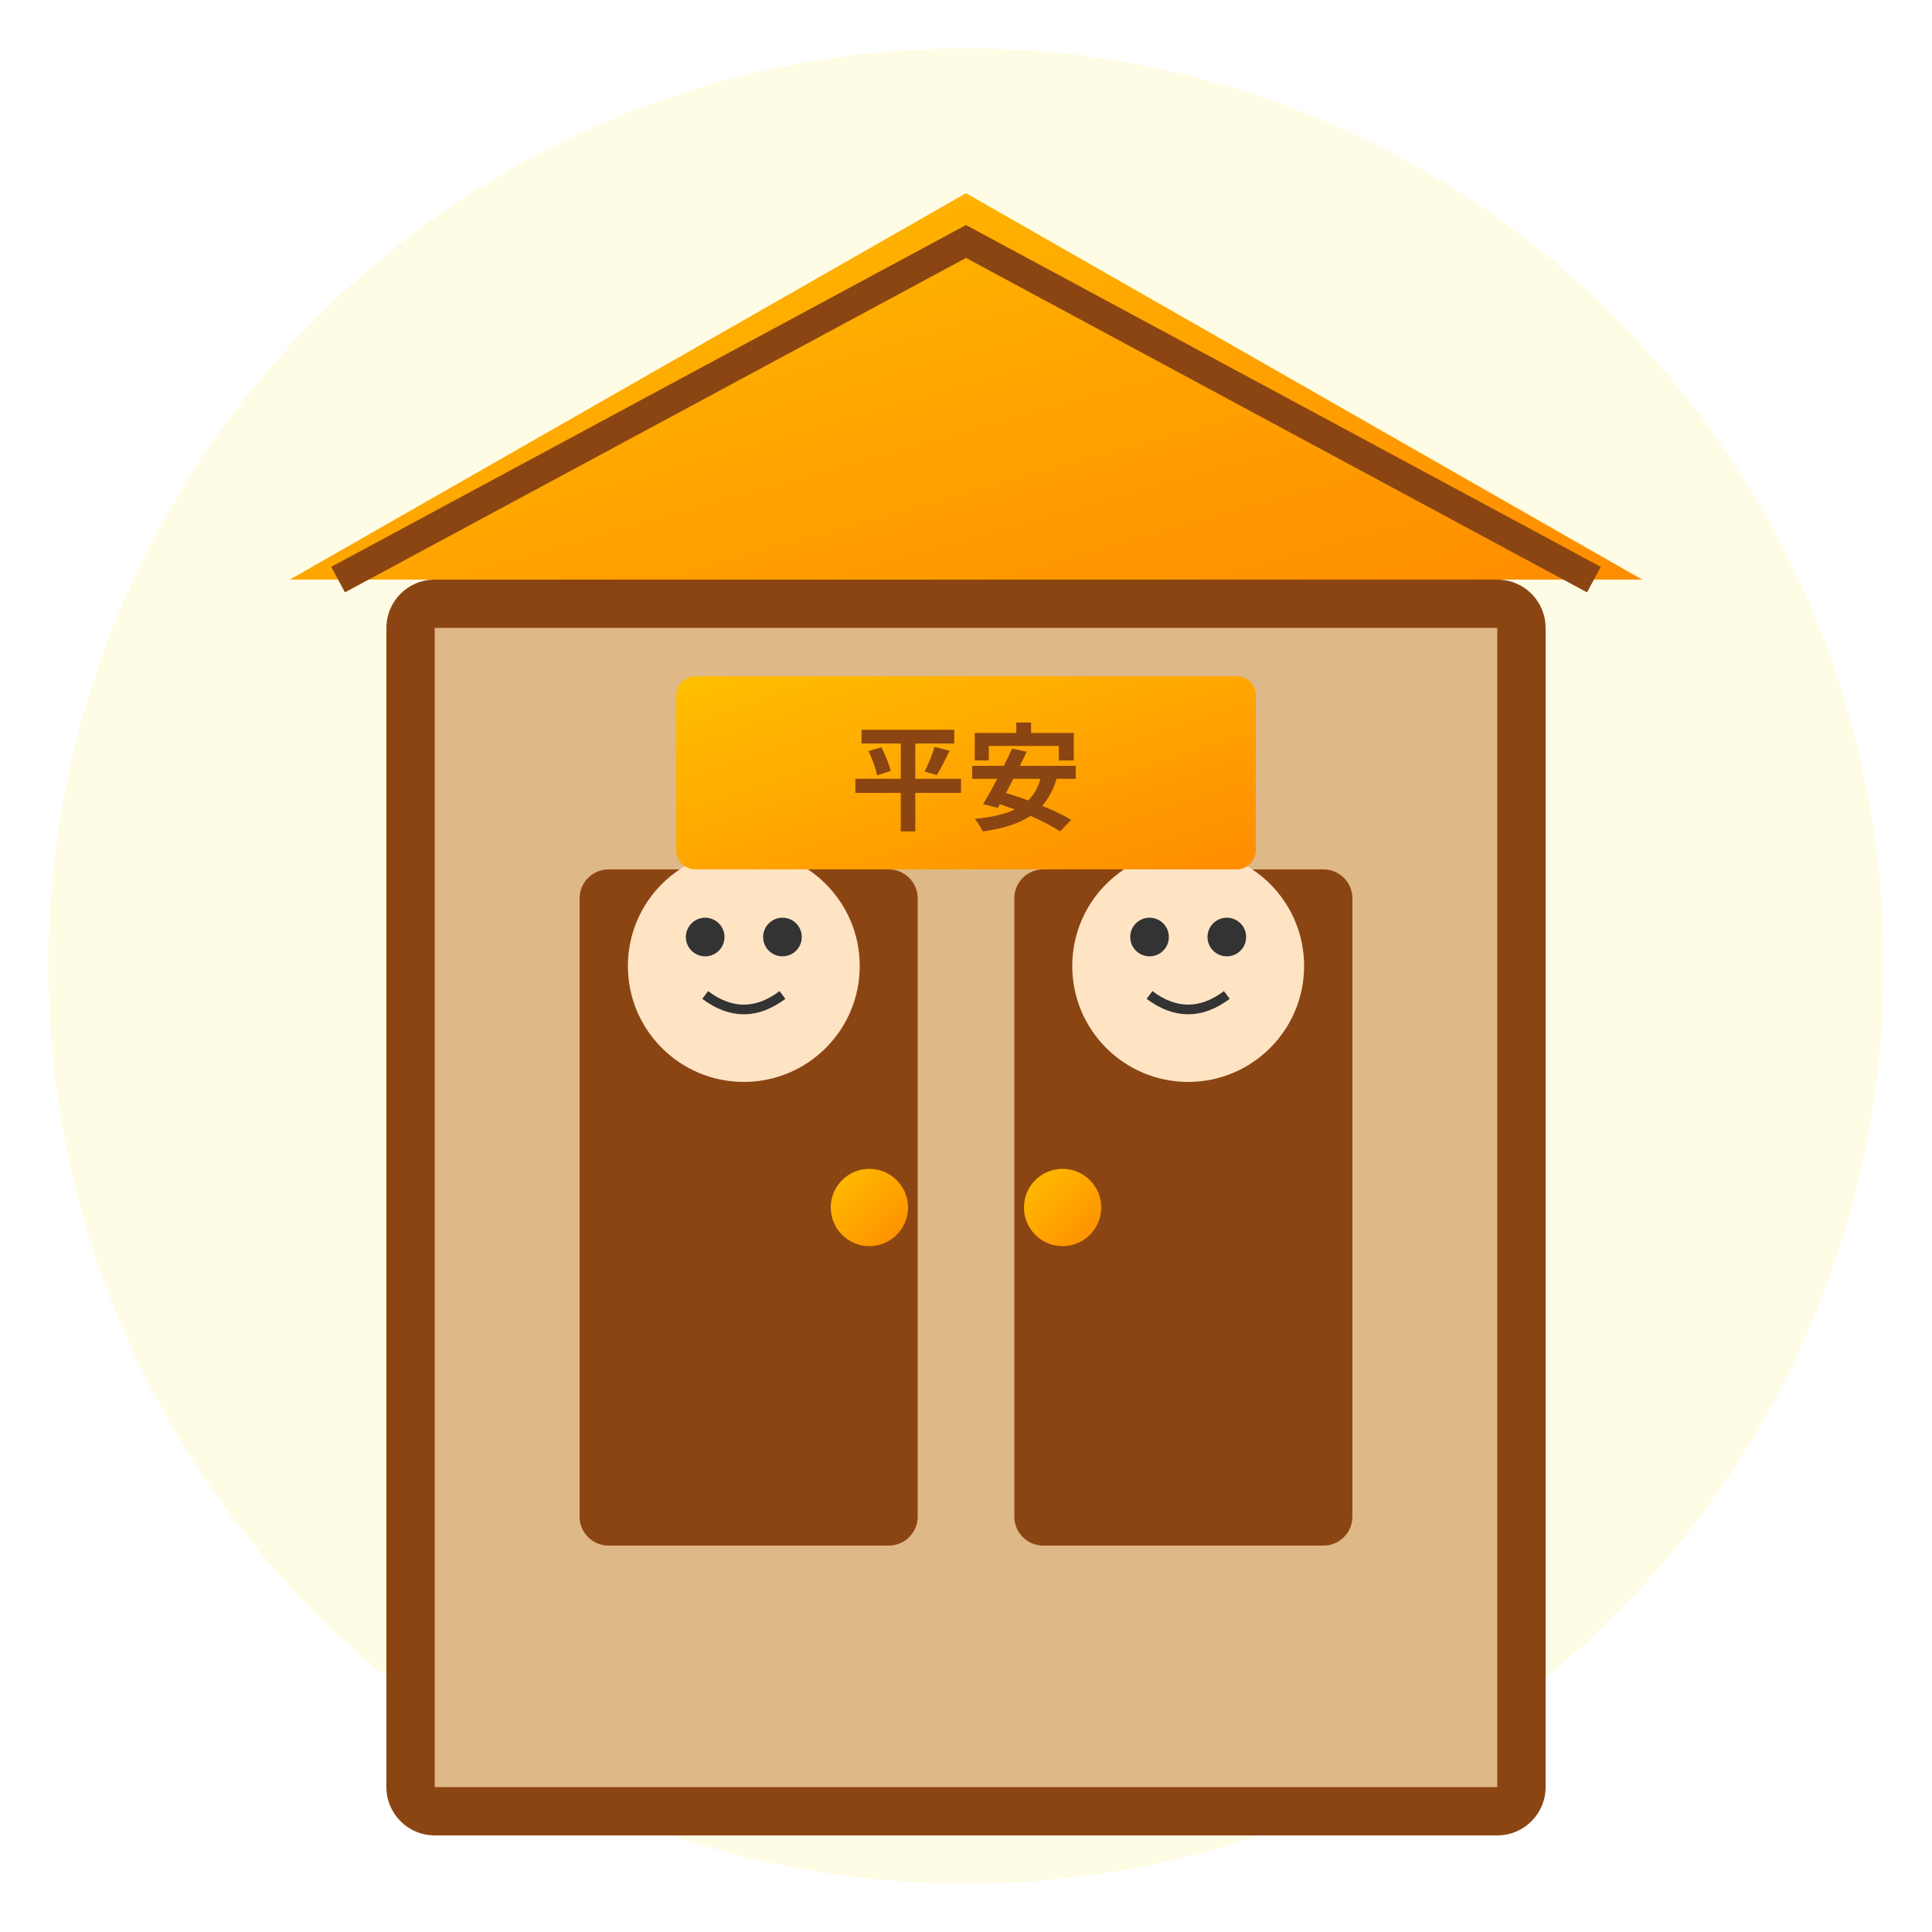
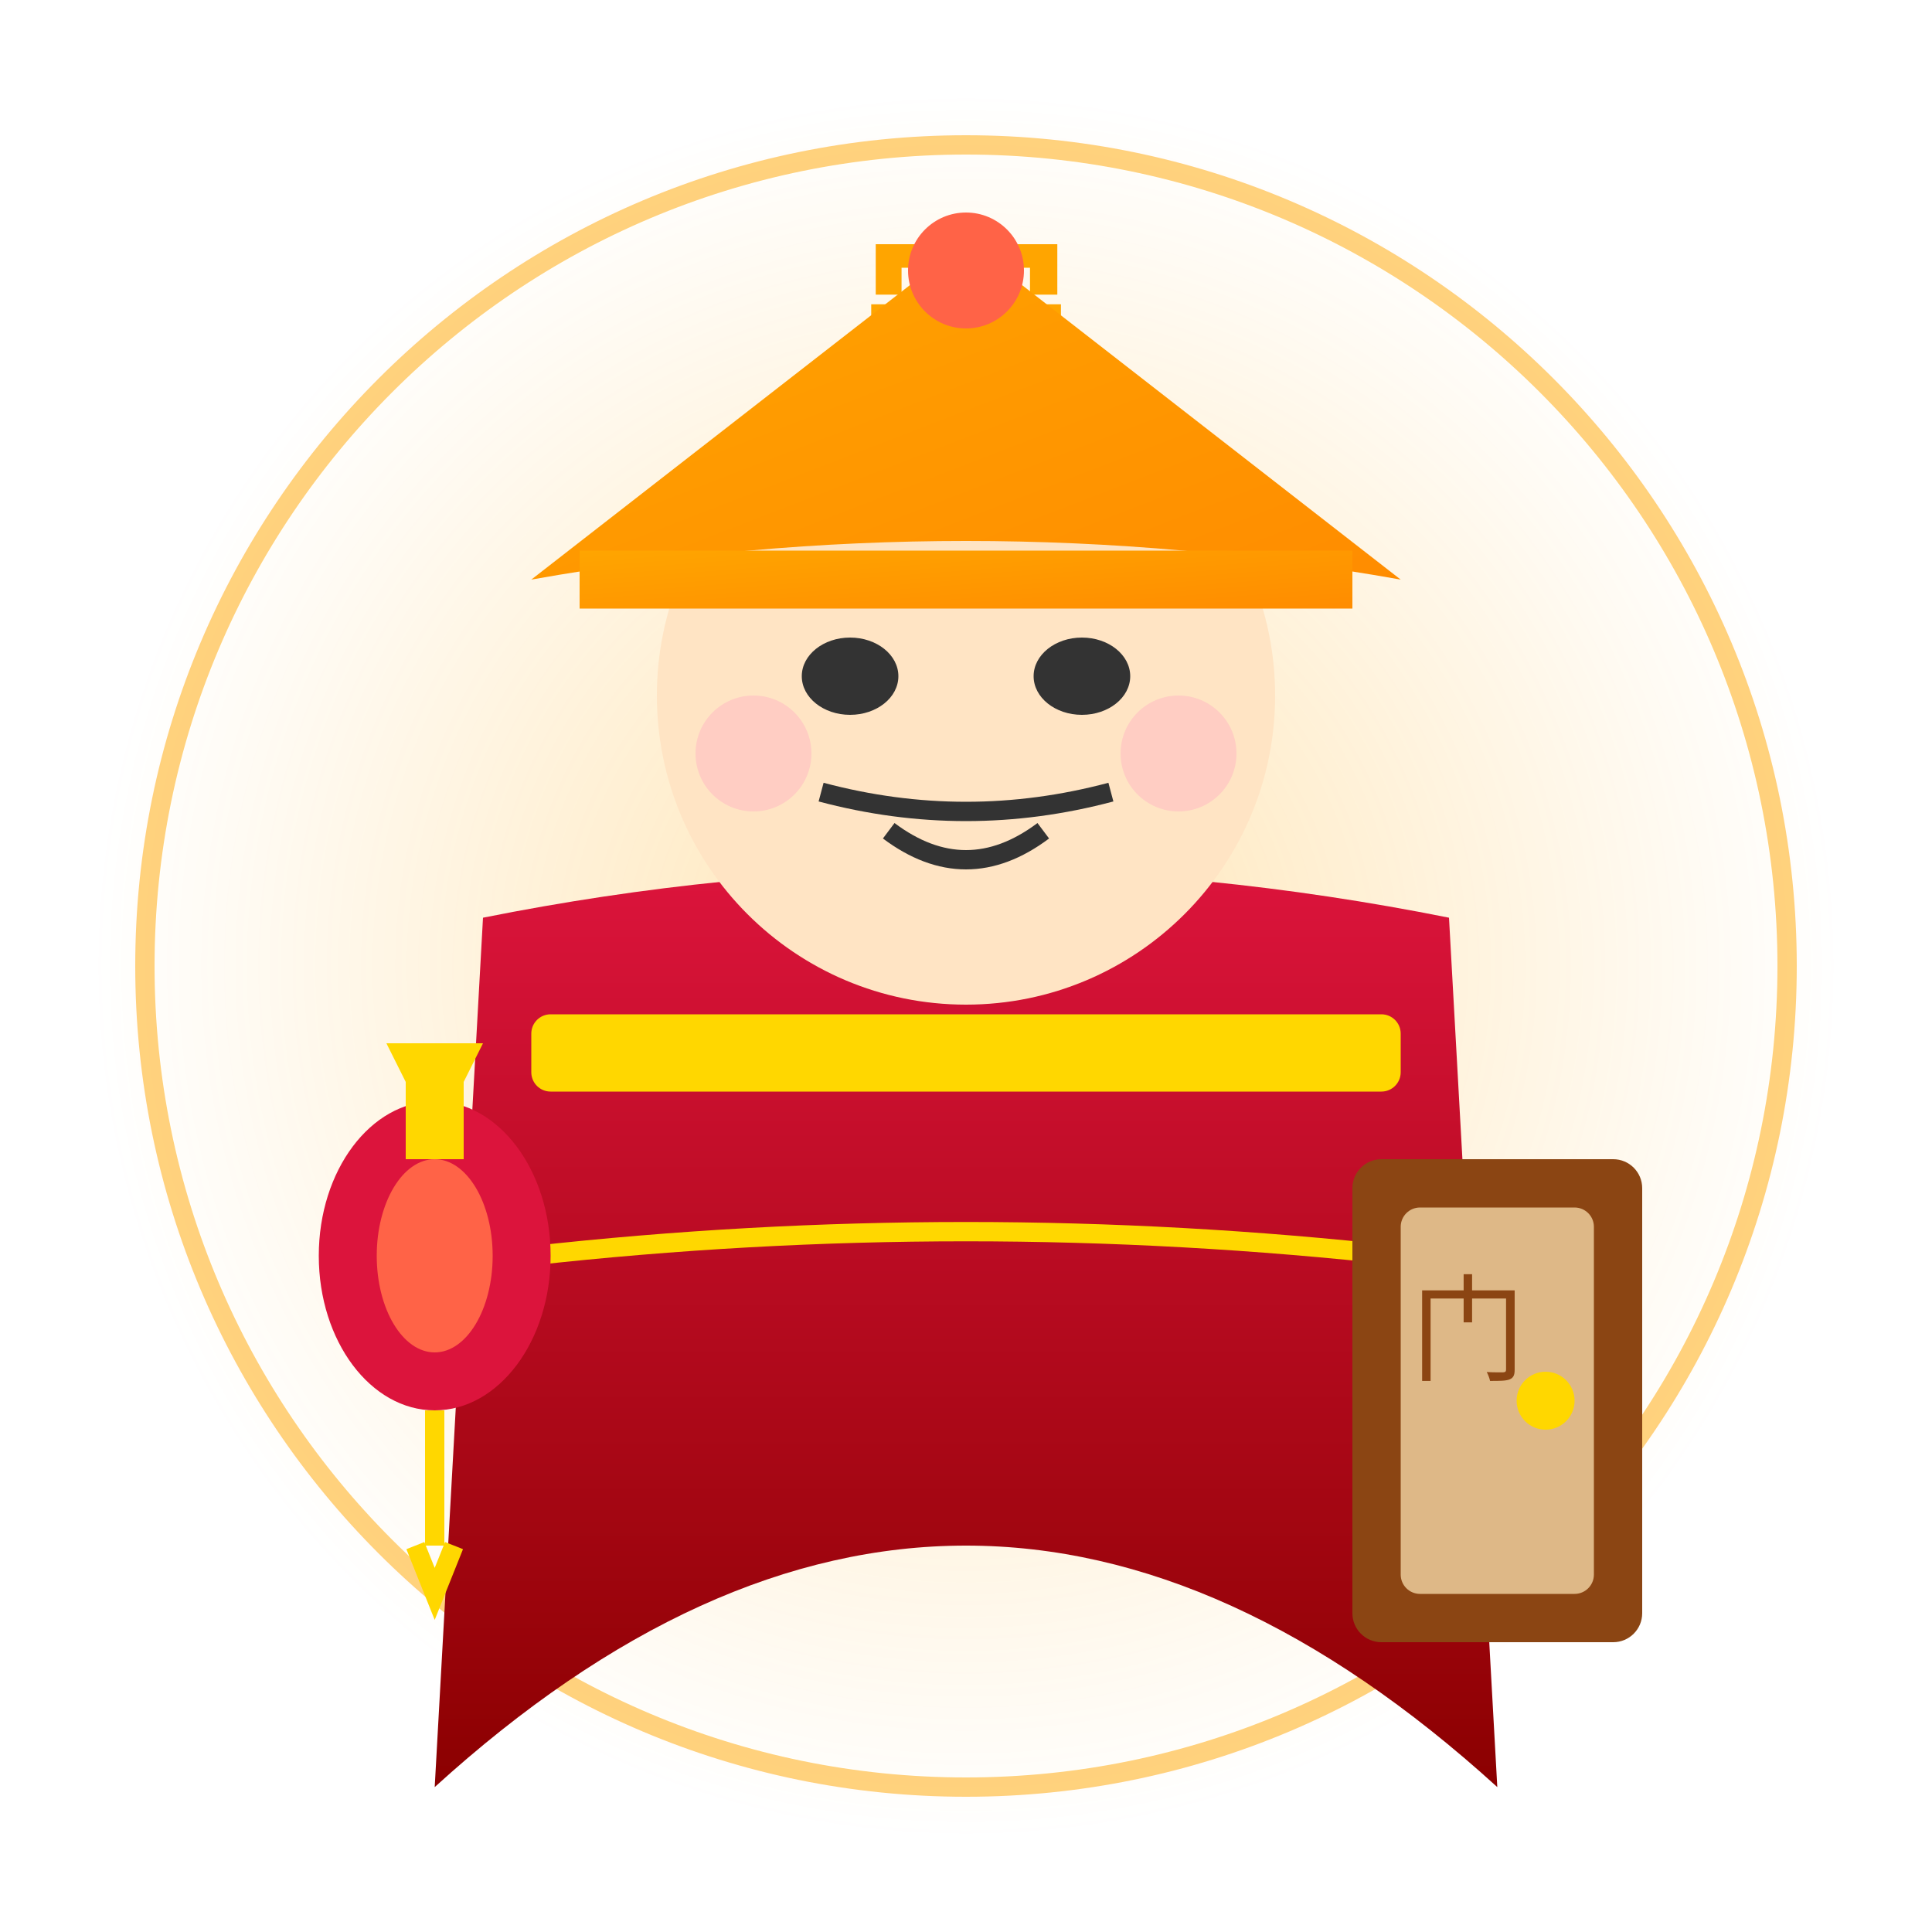
<svg xmlns="http://www.w3.org/2000/svg" viewBox="0 0 200 200">
  <defs>
-     <linearGradient id="amber" x1="0%" y1="0%" x2="100%" y2="100%">
-       <stop offset="0%" style="stop-color:#FFBF00" />
+     <linearGradient id="household-amber" x1="0%" y1="0%" x2="100%" y2="100%">
+       <stop offset="0%" style="stop-color:#FFA500" />
      <stop offset="100%" style="stop-color:#FF8C00" />
    </linearGradient>
+     <linearGradient id="household-red" x1="0%" y1="0%" x2="0%" y2="100%">
+       <stop offset="0%" style="stop-color:#DC143C" />
+       <stop offset="100%" style="stop-color:#8B0000" />
+     </linearGradient>
+     <radialGradient id="household-glow" cx="50%" cy="50%" r="50%">
+       <stop offset="0%" style="stop-color:#FFA500;stop-opacity:0.3" />
+       <stop offset="100%" style="stop-color:#FFA500;stop-opacity:0" />
+     </radialGradient>
  </defs>
-   <circle cx="100" cy="100" r="95" fill="#FFFACD" opacity="0.5" />
-   <rect x="40" y="60" width="120" height="130" fill="#8B4513" rx="5" />
-   <rect x="45" y="65" width="110" height="120" fill="#DEB887" />
-   <path d="M30 60 L100 20 L170 60 Z" fill="url(#amber)" />
-   <path d="M35 60 L100 25 L165 60" stroke="#8B4513" stroke-width="3" fill="none" />
-   <rect x="60" y="90" width="35" height="70" fill="#8B4513" rx="3" />
-   <rect x="105" y="90" width="35" height="70" fill="#8B4513" rx="3" />
-   <circle cx="90" cy="125" r="4" fill="url(#amber)" />
-   <circle cx="110" cy="125" r="4" fill="url(#amber)" />
-   <circle cx="77" cy="100" r="12" fill="#FFE4C4" />
-   <circle cx="73" cy="97" r="2" fill="#333" />
-   <circle cx="81" cy="97" r="2" fill="#333" />
-   <path d="M73 103 Q77 106 81 103" stroke="#333" stroke-width="1" fill="none" />
-   <circle cx="123" cy="100" r="12" fill="#FFE4C4" />
-   <circle cx="119" cy="97" r="2" fill="#333" />
-   <circle cx="127" cy="97" r="2" fill="#333" />
-   <path d="M119 103 Q123 106 127 103" stroke="#333" stroke-width="1" fill="none" />
-   <rect x="70" y="70" width="60" height="20" fill="url(#amber)" rx="2" />
-   <text x="100" y="85" font-size="12" fill="#8B4513" text-anchor="middle" font-weight="bold">平安</text>
+   <circle cx="100" cy="100" r="90" fill="url(#household-glow)" />
+   <circle cx="100" cy="100" r="85" fill="none" stroke="#FFA500" stroke-width="2" opacity="0.5" />
+   <text x="100" y="42" font-size="22" fill="#FFA500" text-anchor="middle" font-family="serif" font-weight="bold">安</text>
+   <path d="M45 185 Q100 135 155 185 L150 95 Q100 85 50 95 Z" fill="url(#household-red)" />
+   <path d="M60 110 Q100 105 140 110" stroke="#FFD700" stroke-width="2" fill="none" />
+   <path d="M55 130 Q100 125 145 130" stroke="#FFD700" stroke-width="2" fill="none" />
+   <rect x="55" y="105" width="90" height="8" rx="2" fill="#FFD700" />
+   <circle cx="100" cy="72" r="32" fill="#FFE4C4" />
+   <ellipse cx="88" cy="70" rx="5" ry="4" fill="#333" />
+   <ellipse cx="112" cy="70" rx="5" ry="4" fill="#333" />
+   <path d="M80 62 Q88 58 96 62" stroke="#333" stroke-width="2" fill="none" />
+   <path d="M104 62 Q112 58 120 62" stroke="#333" stroke-width="2" fill="none" />
+   <circle cx="78" cy="78" r="6" fill="#FFB6C1" opacity="0.5" />
+   <circle cx="122" cy="78" r="6" fill="#FFB6C1" opacity="0.5" />
+   <path d="M85 82 Q100 86 115 82" stroke="#333" stroke-width="2" fill="none" />
+   <path d="M92 86 Q100 92 108 86" stroke="#333" stroke-width="2" fill="none" />
+   <path d="M55 60 L100 25 L145 60 Q100 52 55 60" fill="url(#household-amber)" />
+   <rect x="60" y="57" width="80" height="6" fill="url(#household-amber)" />
+   <circle cx="100" cy="28" r="6" fill="#FF6347" />
+   <rect x="140" y="120" width="30" height="50" rx="3" fill="#8B4513" />
+   <rect x="145" y="125" width="20" height="40" rx="2" fill="#DEB887" />
+   <circle cx="160" cy="145" r="3" fill="#FFD700" />
+   <text x="152" y="142" font-size="12" fill="#8B4513" text-anchor="middle">门</text>
+   <ellipse cx="45" cy="130" rx="12" ry="16" fill="#DC143C" />
+   <ellipse cx="45" cy="130" rx="6" ry="10" fill="#FF6347" />
+   <rect x="42" y="112" width="6" height="8" fill="#FFD700" />
+   <path d="M42 112 L40 108 L50 108 L48 112" fill="#FFD700" />
+   <path d="M45 146 L45 160" stroke="#FFD700" stroke-width="2" />
+   <path d="M43 160 L45 165 L47 160" stroke="#FFD700" stroke-width="2" fill="none" />
</svg>
